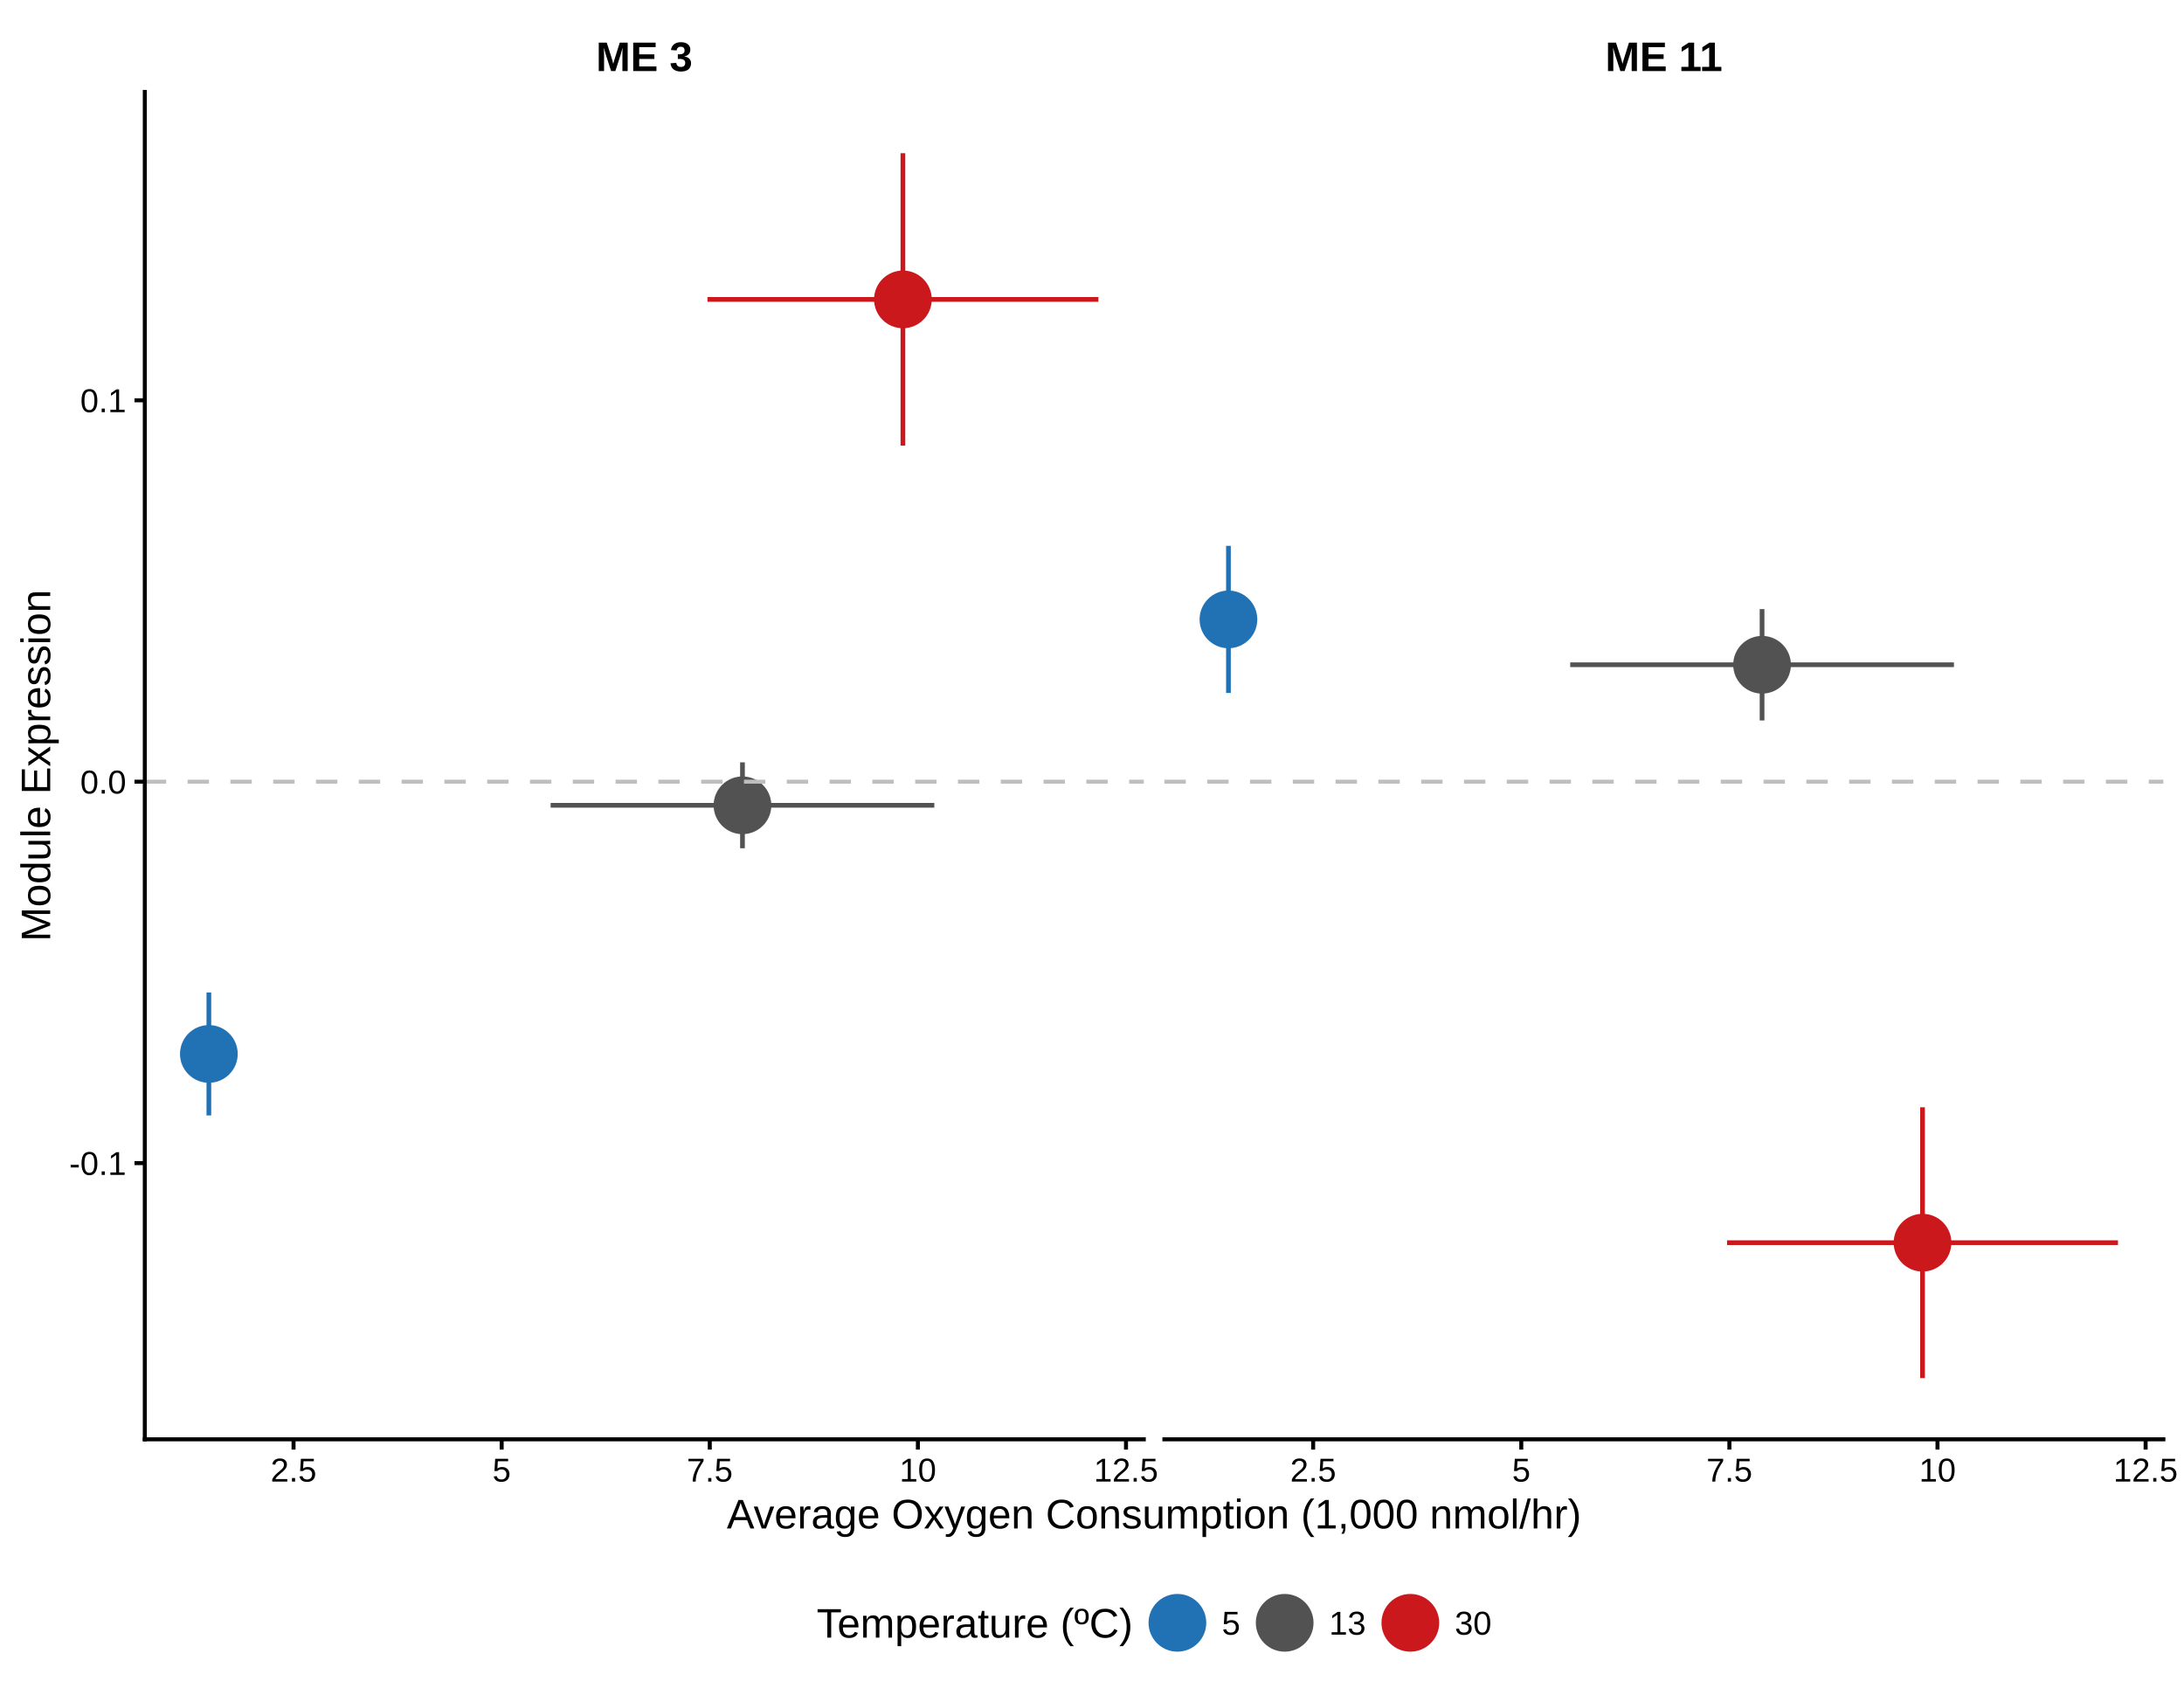
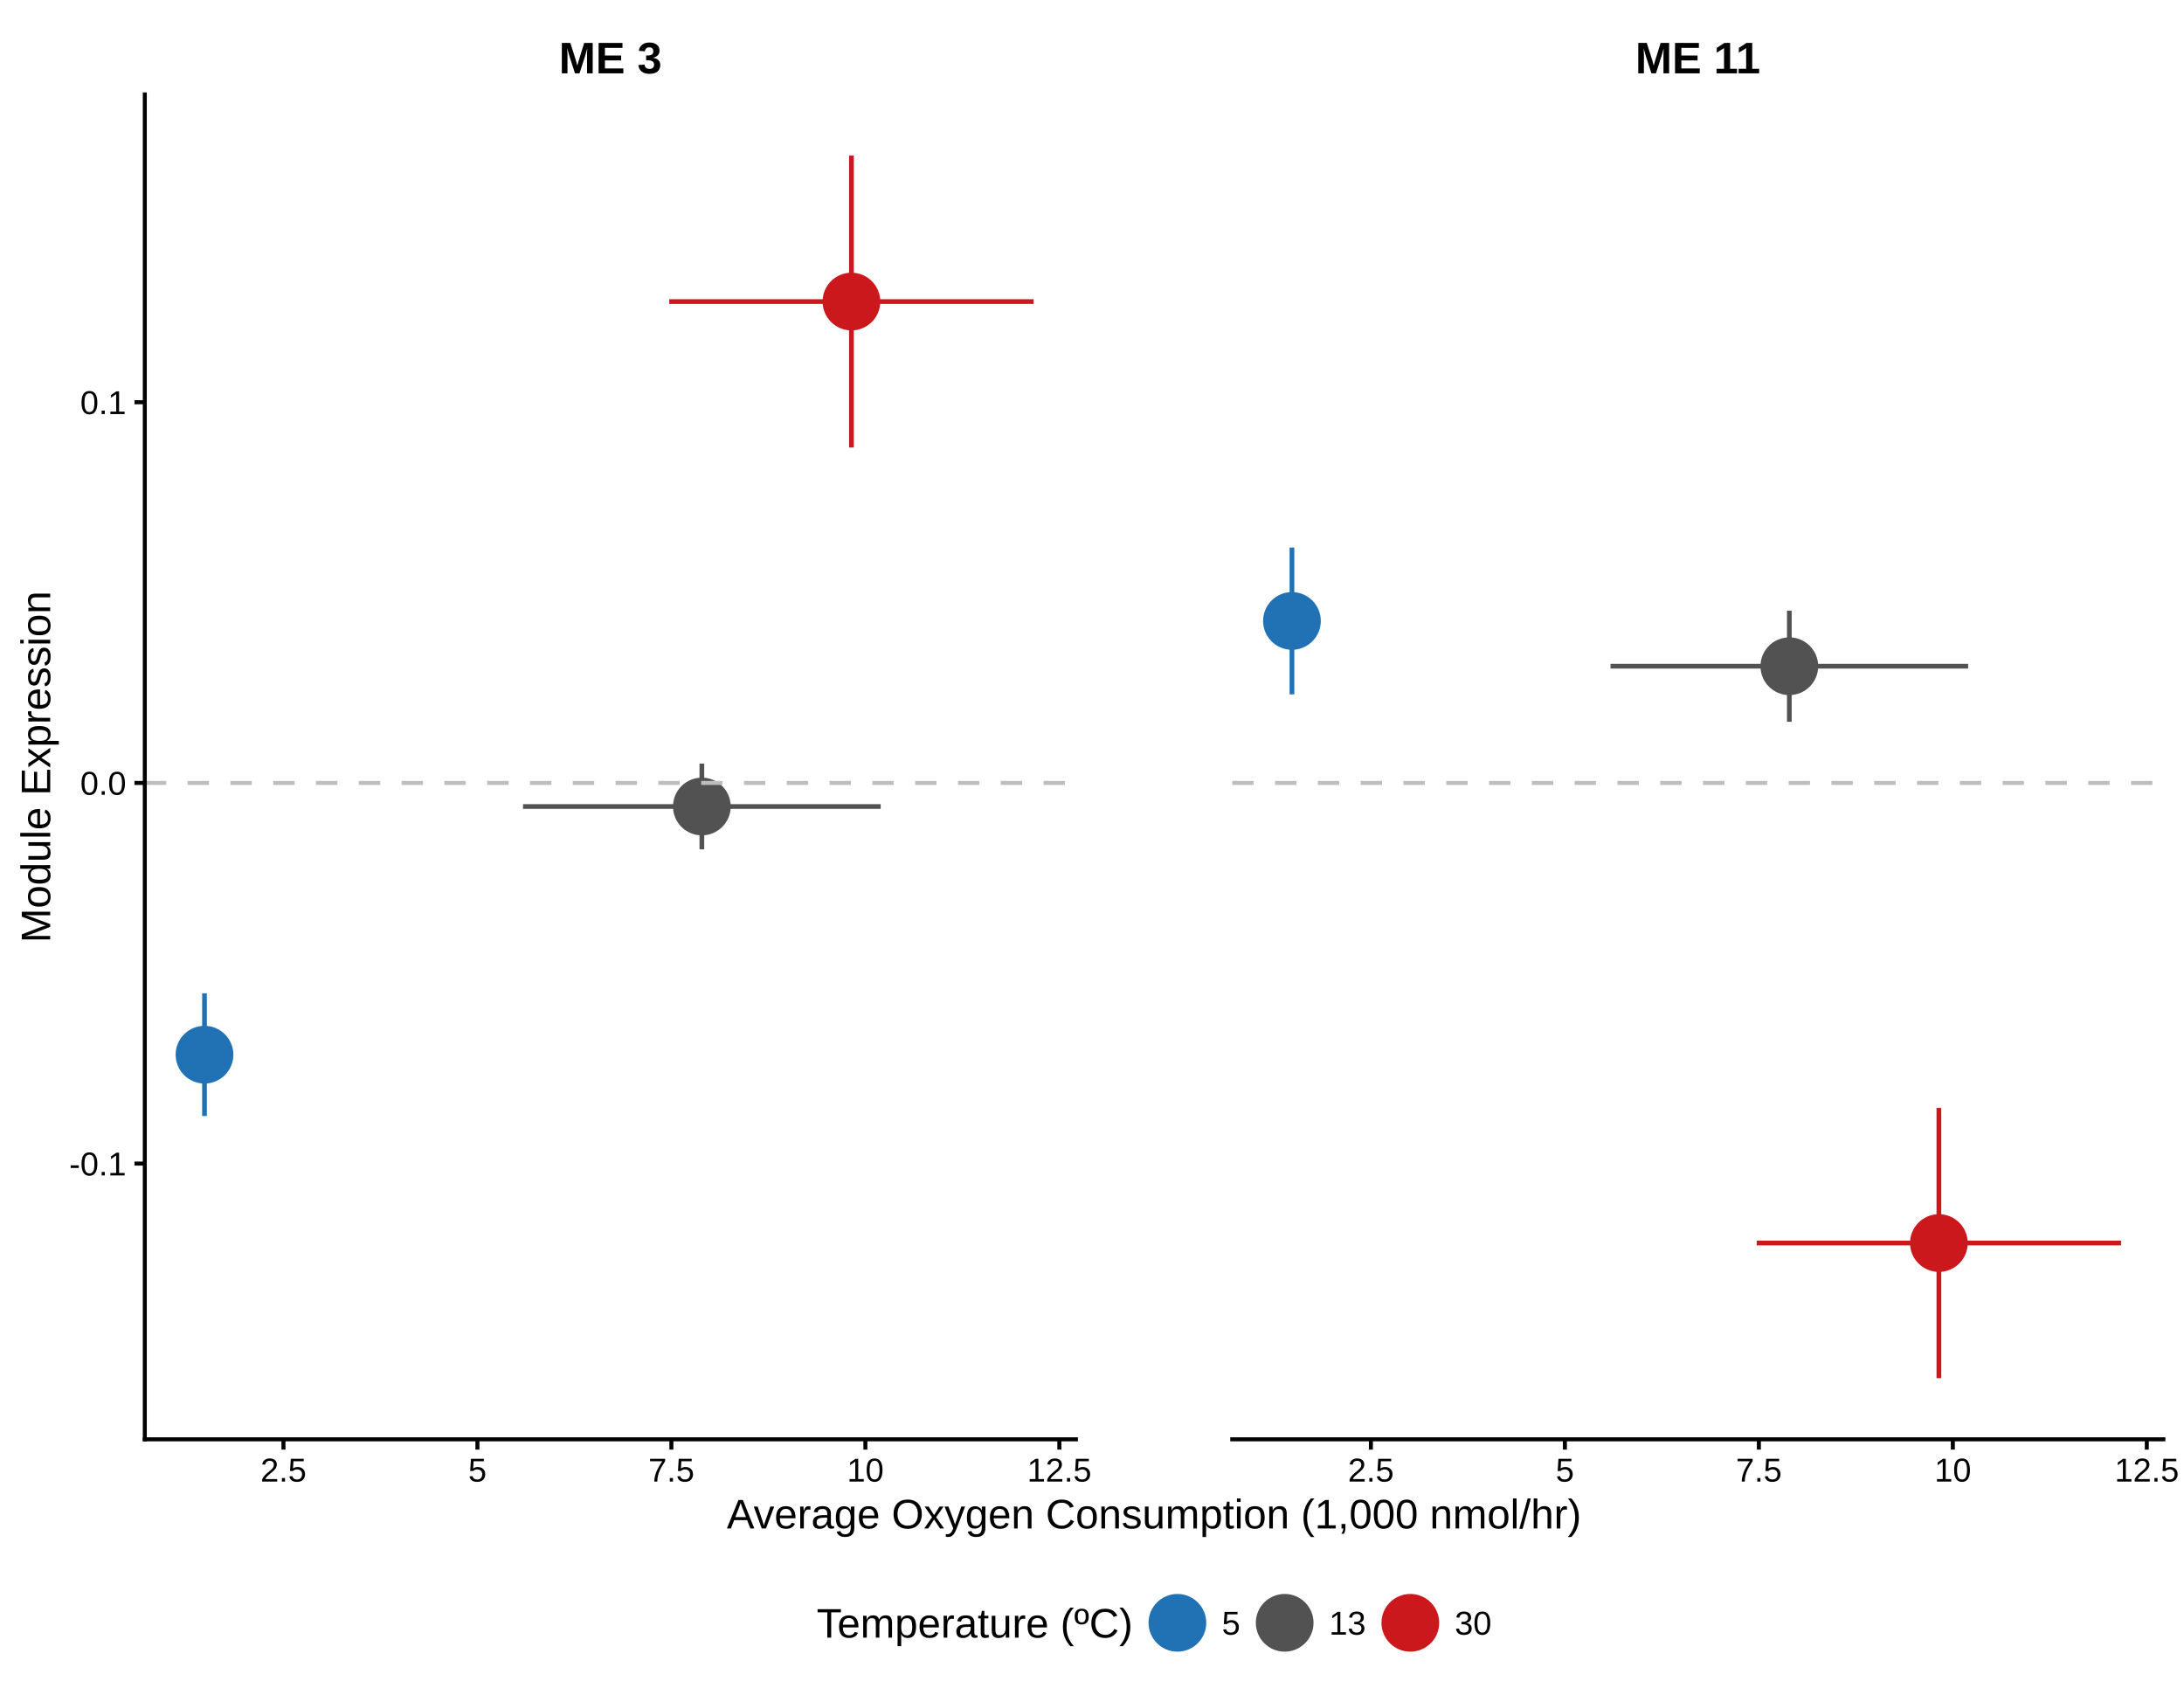
<svg xmlns="http://www.w3.org/2000/svg" width="792.00pt" height="612.00pt" viewBox="0 0 792.00 612.00">
  <g class="svglite">
    <defs>
      <style type="text/css">
    .svglite line, .svglite polyline, .svglite polygon, .svglite path, .svglite rect, .svglite circle {
      fill: none;
      stroke: #000000;
      stroke-linecap: round;
      stroke-linejoin: round;
      stroke-miterlimit: 10.00;
    }
    .svglite text {
      white-space: pre;
    }
    .svglite g.glyphgroup path {
      fill: inherit;
      stroke: none;
    }
  </style>
    </defs>
    <rect width="100%" height="100%" style="stroke: none; fill: #FFFFFF;" />
    <defs>
      <clipPath id="cpMC4wMHw3OTIuMDB8MC4wMHw2MTIuMDA=">
        <rect x="0.00" y="0.00" width="792.00" height="612.00" />
      </clipPath>
    </defs>
    <g clip-path="url(#cpMC4wMHw3OTIuMDB8MC4wMHw2MTIuMDA=)">
-       <rect x="0.00" y="-0" width="792.00" height="612.00" style="stroke-width: 1.45; stroke: #FFFFFF; fill: #FFFFFF;" />
+       <rect x="0" y="0.00" width="792.00" height="612.00" style="stroke-width: 1.45; stroke: #FFFFFF; fill: #FFFFFF;" />
    </g>
    <defs>
-       <clipPath id="cpNTIuNTF8NDE0Ljc4fDMzLjMzfDUyMS44OA==">
-         <rect x="52.51" y="33.33" width="362.27" height="488.55" />
+       <clipPath id="cpNTIuNTF8MzkwLjE3fDM0LjI1fDUyMS44OA==">
+         <rect x="52.51" y="34.25" width="337.66" height="487.63" />
      </clipPath>
    </defs>
-     <g clip-path="url(#cpNTIuNTF8NDE0Ljc4fDMzLjMzfDUyMS44OA==)">
-       <rect x="52.51" y="33.33" width="362.27" height="488.55" style="stroke-width: 1.45; stroke: none; fill: #FFFFFF;" />
-       <line x1="75.74" y1="404.44" x2="75.74" y2="359.87" style="stroke-width: 1.71; stroke: #2171B5; stroke-linecap: butt;" />
-       <line x1="269.25" y1="307.58" x2="269.25" y2="276.42" style="stroke-width: 1.71; stroke: #525252; stroke-linecap: butt;" />
-       <line x1="327.43" y1="161.58" x2="327.43" y2="55.54" style="stroke-width: 1.71; stroke: #CB181D; stroke-linecap: butt;" />
-       <circle cx="75.74" cy="382.15" r="9.50" style="stroke-width: 1.93; stroke: #2171B5; fill: #2171B5;" />
-       <circle cx="269.25" cy="292.00" r="9.50" style="stroke-width: 1.93; stroke: #525252; fill: #525252;" />
-       <circle cx="327.43" cy="108.56" r="9.50" style="stroke-width: 1.93; stroke: #CB181D; fill: #CB181D;" />
-       <line x1="68.97" y1="382.15" x2="82.50" y2="382.15" style="stroke-width: 1.71; stroke: #2171B5; stroke-linecap: butt;" />
-       <line x1="199.67" y1="292.00" x2="338.82" y2="292.00" style="stroke-width: 1.71; stroke: #525252; stroke-linecap: butt;" />
-       <line x1="256.55" y1="108.56" x2="398.31" y2="108.56" style="stroke-width: 1.71; stroke: #CB181D; stroke-linecap: butt;" />
-       <line x1="52.51" y1="283.43" x2="414.78" y2="283.43" style="stroke-width: 1.45; stroke: #BEBEBE; stroke-dasharray: 7.76,7.76; stroke-linecap: butt;" />
+     <g clip-path="url(#cpNTIuNTF8MzkwLjE3fDM0LjI1fDUyMS44OA==)">
+       <rect x="52.51" y="34.25" width="337.66" height="487.63" style="stroke-width: 1.45; stroke: none; fill: #FFFFFF;" />
+       <line x1="74.16" y1="404.66" x2="74.16" y2="360.17" style="stroke-width: 1.71; stroke: #2171B5; stroke-linecap: butt;" />
+       <line x1="254.52" y1="307.98" x2="254.52" y2="276.88" style="stroke-width: 1.71; stroke: #525252; stroke-linecap: butt;" />
+       <line x1="308.76" y1="162.26" x2="308.76" y2="56.42" style="stroke-width: 1.71; stroke: #CB181D; stroke-linecap: butt;" />
+       <circle cx="74.16" cy="382.42" r="9.50" style="stroke-width: 1.93; stroke: #2171B5; fill: #2171B5;" />
+       <circle cx="254.52" cy="292.43" r="9.50" style="stroke-width: 1.93; stroke: #525252; fill: #525252;" />
+       <circle cx="308.76" cy="109.34" r="9.50" style="stroke-width: 1.93; stroke: #CB181D; fill: #CB181D;" />
+       <line x1="67.86" y1="382.42" x2="80.46" y2="382.42" style="stroke-width: 1.71; stroke: #2171B5; stroke-linecap: butt;" />
+       <line x1="189.67" y1="292.43" x2="319.37" y2="292.43" style="stroke-width: 1.71; stroke: #525252; stroke-linecap: butt;" />
+       <line x1="242.69" y1="109.34" x2="374.82" y2="109.34" style="stroke-width: 1.71; stroke: #CB181D; stroke-linecap: butt;" />
+       <line x1="52.51" y1="283.88" x2="390.17" y2="283.88" style="stroke-width: 1.45; stroke: #BEBEBE; stroke-dasharray: 7.76,7.76; stroke-linecap: butt;" />
    </g>
    <g clip-path="url(#cpMC4wMHw3OTIuMDB8MC4wMHw2MTIuMDA=)">
</g>
    <defs>
-       <clipPath id="cpNDIyLjI1fDc4NC41M3wzMy4zM3w1MjEuODg=">
-         <rect x="422.25" y="33.33" width="362.27" height="488.55" />
+       <clipPath id="cpNDQ2Ljg2fDc4NC41M3wzNC4yNXw1MjEuODg=">
+         <rect x="446.86" y="34.25" width="337.66" height="487.63" />
      </clipPath>
    </defs>
-     <g clip-path="url(#cpNDIyLjI1fDc4NC41M3wzMy4zM3w1MjEuODg=)">
-       <rect x="422.25" y="33.33" width="362.27" height="488.55" style="stroke-width: 1.45; stroke: none; fill: #FFFFFF;" />
-       <line x1="445.48" y1="251.27" x2="445.48" y2="197.91" style="stroke-width: 1.71; stroke: #2171B5; stroke-linecap: butt;" />
-       <line x1="638.99" y1="261.23" x2="638.99" y2="220.86" style="stroke-width: 1.71; stroke: #525252; stroke-linecap: butt;" />
-       <line x1="697.18" y1="499.67" x2="697.18" y2="401.50" style="stroke-width: 1.71; stroke: #CB181D; stroke-linecap: butt;" />
-       <circle cx="445.48" cy="224.59" r="9.50" style="stroke-width: 1.93; stroke: #2171B5; fill: #2171B5;" />
-       <circle cx="638.99" cy="241.04" r="9.50" style="stroke-width: 1.93; stroke: #525252; fill: #525252;" />
-       <circle cx="697.18" cy="450.59" r="9.50" style="stroke-width: 1.93; stroke: #CB181D; fill: #CB181D;" />
-       <line x1="438.72" y1="224.59" x2="452.24" y2="224.59" style="stroke-width: 1.71; stroke: #2171B5; stroke-linecap: butt;" />
-       <line x1="569.42" y1="241.04" x2="708.57" y2="241.04" style="stroke-width: 1.71; stroke: #525252; stroke-linecap: butt;" />
-       <line x1="626.30" y1="450.59" x2="768.06" y2="450.59" style="stroke-width: 1.71; stroke: #CB181D; stroke-linecap: butt;" />
-       <line x1="422.25" y1="283.43" x2="784.53" y2="283.43" style="stroke-width: 1.45; stroke: #BEBEBE; stroke-dasharray: 7.76,7.76; stroke-linecap: butt;" />
+     <g clip-path="url(#cpNDQ2Ljg2fDc4NC41M3wzNC4yNXw1MjEuODg=)">
+       <rect x="446.86" y="34.25" width="337.66" height="487.63" style="stroke-width: 1.45; stroke: none; fill: #FFFFFF;" />
+       <line x1="468.51" y1="251.78" x2="468.51" y2="198.52" style="stroke-width: 1.71; stroke: #2171B5; stroke-linecap: butt;" />
+       <line x1="648.88" y1="261.72" x2="648.88" y2="221.43" style="stroke-width: 1.71; stroke: #525252; stroke-linecap: butt;" />
+       <line x1="703.11" y1="499.71" x2="703.11" y2="401.73" style="stroke-width: 1.71; stroke: #CB181D; stroke-linecap: butt;" />
+       <circle cx="468.51" cy="225.15" r="9.50" style="stroke-width: 1.93; stroke: #2171B5; fill: #2171B5;" />
+       <circle cx="648.88" cy="241.57" r="9.50" style="stroke-width: 1.93; stroke: #525252; fill: #525252;" />
+       <circle cx="703.11" cy="450.72" r="9.50" style="stroke-width: 1.93; stroke: #CB181D; fill: #CB181D;" />
+       <line x1="462.21" y1="225.15" x2="474.82" y2="225.15" style="stroke-width: 1.71; stroke: #2171B5; stroke-linecap: butt;" />
+       <line x1="584.03" y1="241.57" x2="713.73" y2="241.57" style="stroke-width: 1.71; stroke: #525252; stroke-linecap: butt;" />
+       <line x1="637.05" y1="450.72" x2="769.18" y2="450.72" style="stroke-width: 1.71; stroke: #CB181D; stroke-linecap: butt;" />
+       <line x1="446.86" y1="283.88" x2="784.53" y2="283.88" style="stroke-width: 1.45; stroke: #BEBEBE; stroke-dasharray: 7.76,7.76; stroke-linecap: butt;" />
    </g>
    <g clip-path="url(#cpMC4wMHw3OTIuMDB8MC4wMHw2MTIuMDA=)">
</g>
    <defs>
-       <clipPath id="cpNTIuNTF8NDE0Ljc4fDcuNDd8MzMuMzM=">
-         <rect x="52.51" y="7.47" width="362.27" height="25.86" />
+       <clipPath id="cpNTIuNTF8MzkwLjE3fDcuNDd8MzQuMjU=">
+         <rect x="52.51" y="7.47" width="337.66" height="26.78" />
      </clipPath>
    </defs>
-     <g clip-path="url(#cpNTIuNTF8NDE0Ljc4fDcuNDd8MzMuMzM=)">
-       <rect x="52.51" y="7.47" width="362.27" height="25.86" style="stroke-width: 2.91; stroke: #FFFFFF; fill: #FFFFFF;" />
-       <text x="233.64" y="25.77" text-anchor="middle" style="font-size: 15.00px; font-weight: bold; font-family: &quot;Arial&quot;;" textLength="35.02px" lengthAdjust="spacingAndGlyphs">ME 3</text>
+     <g clip-path="url(#cpNTIuNTF8MzkwLjE3fDcuNDd8MzQuMjU=)">
+       <rect x="52.51" y="7.47" width="337.66" height="26.78" style="stroke-width: 2.91; stroke: #FFFFFF; fill: #FFFFFF;" />
+       <text x="221.34" y="26.59" text-anchor="middle" style="font-size: 16.00px; font-weight: bold; font-family: &quot;Arial&quot;;" textLength="37.36px" lengthAdjust="spacingAndGlyphs">ME 3</text>
    </g>
    <g clip-path="url(#cpMC4wMHw3OTIuMDB8MC4wMHw2MTIuMDA=)">
</g>
    <defs>
-       <clipPath id="cpNDIyLjI1fDc4NC41M3w3LjQ3fDMzLjMz">
-         <rect x="422.25" y="7.47" width="362.27" height="25.86" />
+       <clipPath id="cpNDQ2Ljg2fDc4NC41M3w3LjQ3fDM0LjI1">
+         <rect x="446.86" y="7.47" width="337.66" height="26.78" />
      </clipPath>
    </defs>
-     <g clip-path="url(#cpNDIyLjI1fDc4NC41M3w3LjQ3fDMzLjMz)">
-       <rect x="422.25" y="7.47" width="362.27" height="25.86" style="stroke-width: 2.91; stroke: #FFFFFF; fill: #FFFFFF;" />
-       <text x="603.39" y="25.77" text-anchor="middle" style="font-size: 15.00px; font-weight: bold; font-family: &quot;Arial&quot;;" textLength="42.53px" lengthAdjust="spacingAndGlyphs">ME 11</text>
+     <g clip-path="url(#cpNDQ2Ljg2fDc4NC41M3w3LjQ3fDM0LjI1)">
+       <rect x="446.86" y="7.47" width="337.66" height="26.78" style="stroke-width: 2.91; stroke: #FFFFFF; fill: #FFFFFF;" />
+       <text x="615.70" y="26.59" text-anchor="middle" style="font-size: 16.00px; font-weight: bold; font-family: &quot;Arial&quot;;" textLength="45.39px" lengthAdjust="spacingAndGlyphs">ME 11</text>
    </g>
    <g clip-path="url(#cpMC4wMHw3OTIuMDB8MC4wMHw2MTIuMDA=)">
-       <polyline points="52.51,521.88 414.78,521.88 " style="stroke-width: 1.45; stroke-linecap: square;" />
-       <polyline points="106.45,525.62 106.45,521.88 " style="stroke-width: 1.45; stroke-linecap: butt;" />
-       <polyline points="181.92,525.62 181.92,521.88 " style="stroke-width: 1.45; stroke-linecap: butt;" />
-       <polyline points="257.39,525.62 257.39,521.88 " style="stroke-width: 1.45; stroke-linecap: butt;" />
-       <polyline points="332.86,525.62 332.86,521.88 " style="stroke-width: 1.45; stroke-linecap: butt;" />
-       <polyline points="408.33,525.62 408.33,521.88 " style="stroke-width: 1.45; stroke-linecap: butt;" />
-       <text x="106.45" y="537.20" text-anchor="middle" style="font-size: 12.00px; font-family: &quot;Arial&quot;;" textLength="16.67px" lengthAdjust="spacingAndGlyphs">2.5</text>
-       <text x="181.92" y="537.20" text-anchor="middle" style="font-size: 12.00px; font-family: &quot;Arial&quot;;" textLength="6.67px" lengthAdjust="spacingAndGlyphs">5</text>
-       <text x="257.39" y="537.20" text-anchor="middle" style="font-size: 12.00px; font-family: &quot;Arial&quot;;" textLength="16.67px" lengthAdjust="spacingAndGlyphs">7.5</text>
-       <text x="332.86" y="537.20" text-anchor="middle" style="font-size: 12.00px; font-family: &quot;Arial&quot;;" textLength="13.34px" lengthAdjust="spacingAndGlyphs">10</text>
-       <text x="408.33" y="537.20" text-anchor="middle" style="font-size: 12.00px; font-family: &quot;Arial&quot;;" textLength="23.34px" lengthAdjust="spacingAndGlyphs">12.5</text>
-       <polyline points="422.25,521.88 784.53,521.88 " style="stroke-width: 1.45; stroke-linecap: square;" />
-       <polyline points="476.20,525.62 476.20,521.88 " style="stroke-width: 1.45; stroke-linecap: butt;" />
-       <polyline points="551.67,525.62 551.67,521.88 " style="stroke-width: 1.45; stroke-linecap: butt;" />
-       <polyline points="627.14,525.62 627.14,521.88 " style="stroke-width: 1.45; stroke-linecap: butt;" />
-       <polyline points="702.61,525.62 702.61,521.88 " style="stroke-width: 1.45; stroke-linecap: butt;" />
-       <polyline points="778.08,525.62 778.08,521.88 " style="stroke-width: 1.45; stroke-linecap: butt;" />
-       <text x="476.20" y="537.20" text-anchor="middle" style="font-size: 12.00px; font-family: &quot;Arial&quot;;" textLength="16.67px" lengthAdjust="spacingAndGlyphs">2.5</text>
-       <text x="551.67" y="537.20" text-anchor="middle" style="font-size: 12.00px; font-family: &quot;Arial&quot;;" textLength="6.67px" lengthAdjust="spacingAndGlyphs">5</text>
-       <text x="627.14" y="537.20" text-anchor="middle" style="font-size: 12.00px; font-family: &quot;Arial&quot;;" textLength="16.67px" lengthAdjust="spacingAndGlyphs">7.5</text>
-       <text x="702.61" y="537.20" text-anchor="middle" style="font-size: 12.00px; font-family: &quot;Arial&quot;;" textLength="13.34px" lengthAdjust="spacingAndGlyphs">10</text>
-       <text x="778.08" y="537.20" text-anchor="middle" style="font-size: 12.00px; font-family: &quot;Arial&quot;;" textLength="23.34px" lengthAdjust="spacingAndGlyphs">12.5</text>
-       <polyline points="52.51,521.88 52.51,33.33 " style="stroke-width: 1.45; stroke-linecap: square;" />
-       <text x="45.78" y="426.02" text-anchor="end" style="font-size: 12.00px; font-family: &quot;Arial&quot;;" textLength="20.67px" lengthAdjust="spacingAndGlyphs">-0.1</text>
-       <text x="45.78" y="287.73" text-anchor="end" style="font-size: 12.00px; font-family: &quot;Arial&quot;;" textLength="16.67px" lengthAdjust="spacingAndGlyphs">0.0</text>
-       <text x="45.78" y="149.44" text-anchor="end" style="font-size: 12.00px; font-family: &quot;Arial&quot;;" textLength="16.67px" lengthAdjust="spacingAndGlyphs">0.1</text>
-       <polyline points="48.77,421.73 52.51,421.73 " style="stroke-width: 1.45; stroke-linecap: butt;" />
-       <polyline points="48.77,283.43 52.51,283.43 " style="stroke-width: 1.45; stroke-linecap: butt;" />
-       <polyline points="48.77,145.14 52.51,145.14 " style="stroke-width: 1.45; stroke-linecap: butt;" />
+       <polyline points="52.51,521.88 390.17,521.88 " style="stroke-width: 1.45; stroke-linecap: square;" />
+       <polyline points="102.79,525.62 102.79,521.88 " style="stroke-width: 1.45; stroke-linecap: butt;" />
+       <polyline points="173.13,525.62 173.13,521.88 " style="stroke-width: 1.45; stroke-linecap: butt;" />
+       <polyline points="243.47,525.62 243.47,521.88 " style="stroke-width: 1.45; stroke-linecap: butt;" />
+       <polyline points="313.82,525.62 313.82,521.88 " style="stroke-width: 1.45; stroke-linecap: butt;" />
+       <polyline points="384.16,525.62 384.16,521.88 " style="stroke-width: 1.45; stroke-linecap: butt;" />
+       <text x="102.79" y="537.20" text-anchor="middle" style="font-size: 12.00px; font-family: &quot;Arial&quot;;" textLength="16.67px" lengthAdjust="spacingAndGlyphs">2.5</text>
+       <text x="173.13" y="537.20" text-anchor="middle" style="font-size: 12.00px; font-family: &quot;Arial&quot;;" textLength="6.67px" lengthAdjust="spacingAndGlyphs">5</text>
+       <text x="243.47" y="537.20" text-anchor="middle" style="font-size: 12.00px; font-family: &quot;Arial&quot;;" textLength="16.67px" lengthAdjust="spacingAndGlyphs">7.5</text>
+       <text x="313.82" y="537.20" text-anchor="middle" style="font-size: 12.00px; font-family: &quot;Arial&quot;;" textLength="13.34px" lengthAdjust="spacingAndGlyphs">10</text>
+       <text x="384.16" y="537.20" text-anchor="middle" style="font-size: 12.00px; font-family: &quot;Arial&quot;;" textLength="23.34px" lengthAdjust="spacingAndGlyphs">12.5</text>
+       <polyline points="446.86,521.88 784.53,521.88 " style="stroke-width: 1.45; stroke-linecap: square;" />
+       <polyline points="497.14,525.62 497.14,521.88 " style="stroke-width: 1.45; stroke-linecap: butt;" />
+       <polyline points="567.49,525.62 567.49,521.88 " style="stroke-width: 1.45; stroke-linecap: butt;" />
+       <polyline points="637.83,525.62 637.83,521.88 " style="stroke-width: 1.45; stroke-linecap: butt;" />
+       <polyline points="708.17,525.62 708.17,521.88 " style="stroke-width: 1.45; stroke-linecap: butt;" />
+       <polyline points="778.51,525.62 778.51,521.88 " style="stroke-width: 1.45; stroke-linecap: butt;" />
+       <text x="497.14" y="537.20" text-anchor="middle" style="font-size: 12.00px; font-family: &quot;Arial&quot;;" textLength="16.67px" lengthAdjust="spacingAndGlyphs">2.5</text>
+       <text x="567.49" y="537.20" text-anchor="middle" style="font-size: 12.00px; font-family: &quot;Arial&quot;;" textLength="6.67px" lengthAdjust="spacingAndGlyphs">5</text>
+       <text x="637.83" y="537.20" text-anchor="middle" style="font-size: 12.00px; font-family: &quot;Arial&quot;;" textLength="16.67px" lengthAdjust="spacingAndGlyphs">7.5</text>
+       <text x="708.17" y="537.20" text-anchor="middle" style="font-size: 12.00px; font-family: &quot;Arial&quot;;" textLength="13.34px" lengthAdjust="spacingAndGlyphs">10</text>
+       <text x="778.51" y="537.20" text-anchor="middle" style="font-size: 12.00px; font-family: &quot;Arial&quot;;" textLength="23.34px" lengthAdjust="spacingAndGlyphs">12.5</text>
+       <polyline points="52.51,521.88 52.51,34.25 " style="stroke-width: 1.45; stroke-linecap: square;" />
+       <text x="45.78" y="426.21" text-anchor="end" style="font-size: 12.00px; font-family: &quot;Arial&quot;;" textLength="20.67px" lengthAdjust="spacingAndGlyphs">-0.1</text>
+       <text x="45.78" y="288.18" text-anchor="end" style="font-size: 12.00px; font-family: &quot;Arial&quot;;" textLength="16.67px" lengthAdjust="spacingAndGlyphs">0.0</text>
+       <text x="45.78" y="150.15" text-anchor="end" style="font-size: 12.00px; font-family: &quot;Arial&quot;;" textLength="16.67px" lengthAdjust="spacingAndGlyphs">0.1</text>
+       <polyline points="48.77,421.91 52.51,421.91 " style="stroke-width: 1.45; stroke-linecap: butt;" />
+       <polyline points="48.77,283.88 52.51,283.88 " style="stroke-width: 1.45; stroke-linecap: butt;" />
+       <polyline points="48.77,145.85 52.51,145.85 " style="stroke-width: 1.45; stroke-linecap: butt;" />
      <text x="418.52" y="554.20" text-anchor="middle" style="font-size: 15.00px; font-family: &quot;Arial&quot;;" textLength="309.97px" lengthAdjust="spacingAndGlyphs">Average Oxygen Consumption (1,000 nmol/hr)</text>
-       <text transform="translate(18.21,277.60) rotate(-90)" text-anchor="middle" style="font-size: 15.00px; font-family: &quot;Arial&quot;;" textLength="127.58px" lengthAdjust="spacingAndGlyphs">Module Expression</text>
+       <text transform="translate(18.21,278.07) rotate(-90)" text-anchor="middle" style="font-size: 15.00px; font-family: &quot;Arial&quot;;" textLength="127.58px" lengthAdjust="spacingAndGlyphs">Module Expression</text>
      <rect x="288.67" y="572.30" width="259.69" height="32.22" style="stroke-width: 1.45; stroke: none; fill: #FFFFFF;" />
      <text x="296.14" y="593.79" style="font-size: 15.00px; font-family: &quot;Arial&quot;;" textLength="114.72px" lengthAdjust="spacingAndGlyphs">Temperature (ºC)</text>
      <rect x="418.33" y="579.78" width="17.28" height="17.28" style="stroke-width: 1.45; stroke: none; fill: #FFFFFF;" />
      <line x1="426.97" y1="595.33" x2="426.97" y2="581.50" style="stroke-width: 1.71; stroke: #2171B5; stroke-linecap: butt;" />
      <circle cx="426.97" cy="588.42" r="9.50" style="stroke-width: 1.93; stroke: #2171B5; fill: #2171B5;" />
      <line x1="420.06" y1="588.42" x2="433.89" y2="588.42" style="stroke-width: 1.71; stroke: #2171B5; stroke-linecap: butt;" />
      <rect x="457.23" y="579.78" width="17.28" height="17.28" style="stroke-width: 1.45; stroke: none; fill: #FFFFFF;" />
      <line x1="465.87" y1="595.33" x2="465.87" y2="581.50" style="stroke-width: 1.71; stroke: #525252; stroke-linecap: butt;" />
      <circle cx="465.87" cy="588.42" r="9.50" style="stroke-width: 1.93; stroke: #525252; fill: #525252;" />
      <line x1="458.96" y1="588.42" x2="472.78" y2="588.42" style="stroke-width: 1.71; stroke: #525252; stroke-linecap: butt;" />
      <rect x="502.80" y="579.78" width="17.28" height="17.28" style="stroke-width: 1.45; stroke: none; fill: #FFFFFF;" />
      <line x1="511.44" y1="595.33" x2="511.44" y2="581.50" style="stroke-width: 1.71; stroke: #CB181D; stroke-linecap: butt;" />
      <circle cx="511.44" cy="588.42" r="9.50" style="stroke-width: 1.93; stroke: #CB181D; fill: #CB181D;" />
      <line x1="504.53" y1="588.42" x2="518.35" y2="588.42" style="stroke-width: 1.71; stroke: #CB181D; stroke-linecap: butt;" />
      <text x="443.09" y="592.71" style="font-size: 12.00px; font-family: &quot;Arial&quot;;" textLength="6.67px" lengthAdjust="spacingAndGlyphs">5</text>
      <text x="481.98" y="592.71" style="font-size: 12.00px; font-family: &quot;Arial&quot;;" textLength="13.34px" lengthAdjust="spacingAndGlyphs">13</text>
      <text x="527.55" y="592.71" style="font-size: 12.00px; font-family: &quot;Arial&quot;;" textLength="13.34px" lengthAdjust="spacingAndGlyphs">30</text>
    </g>
  </g>
</svg>
